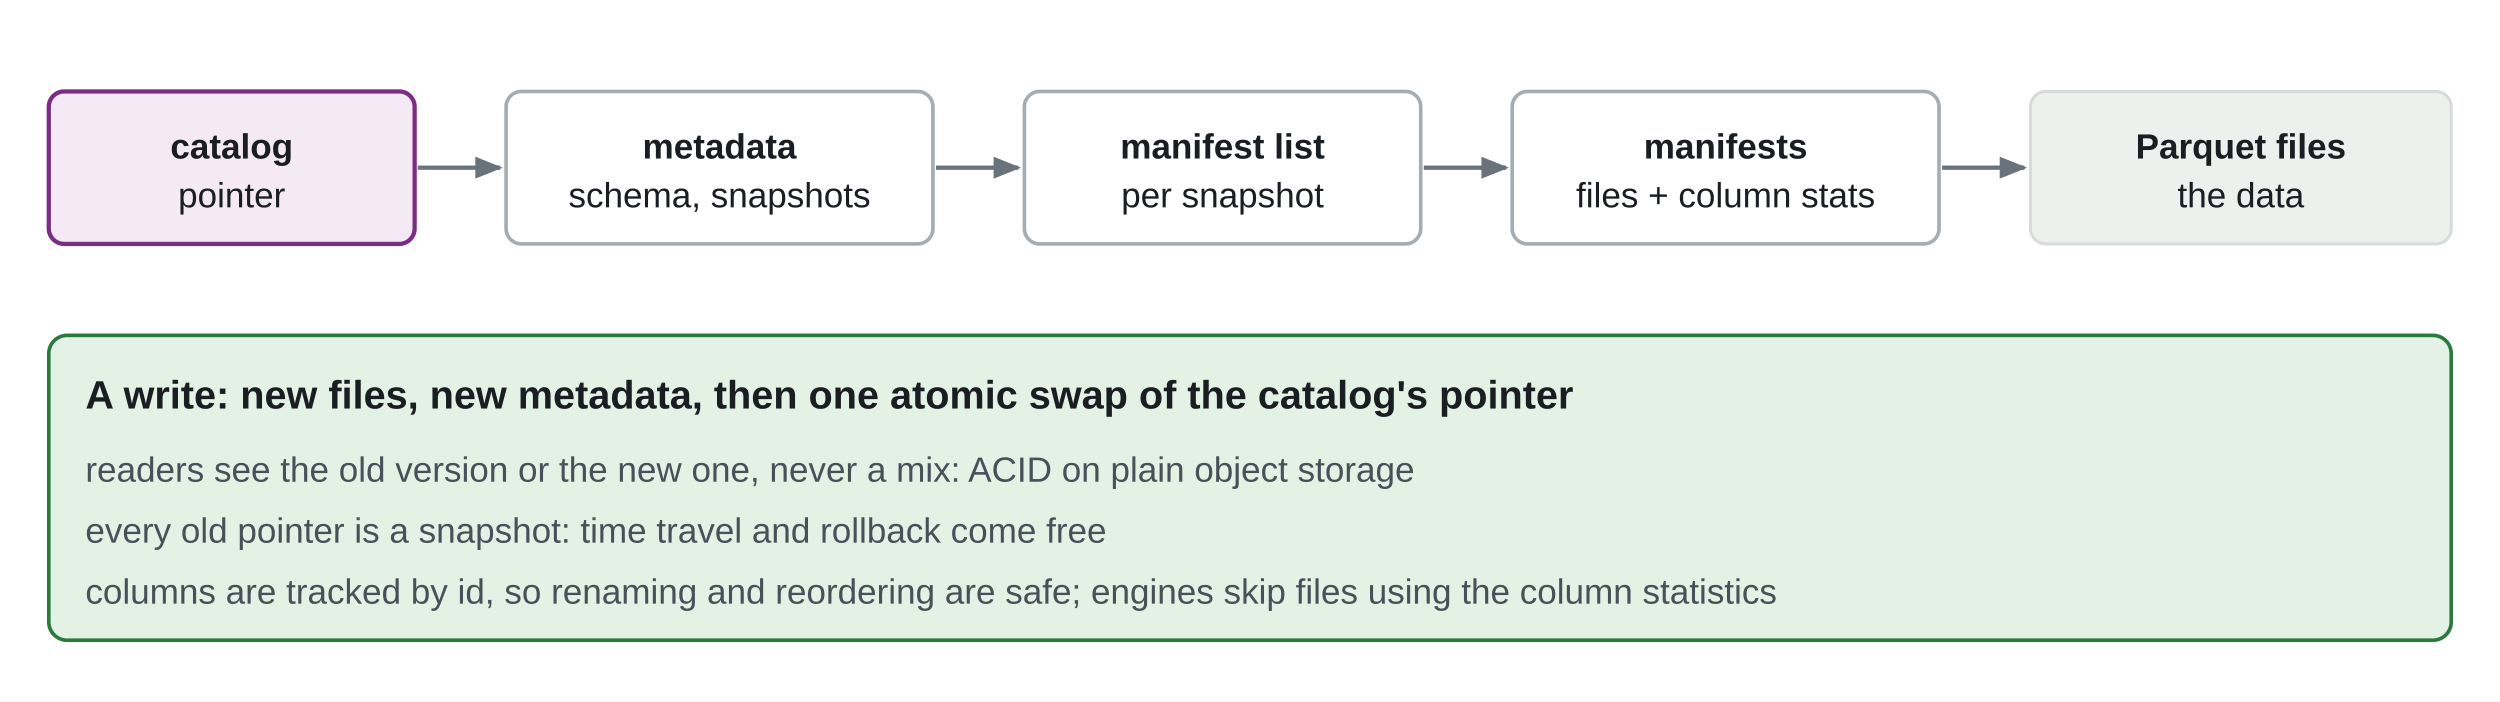
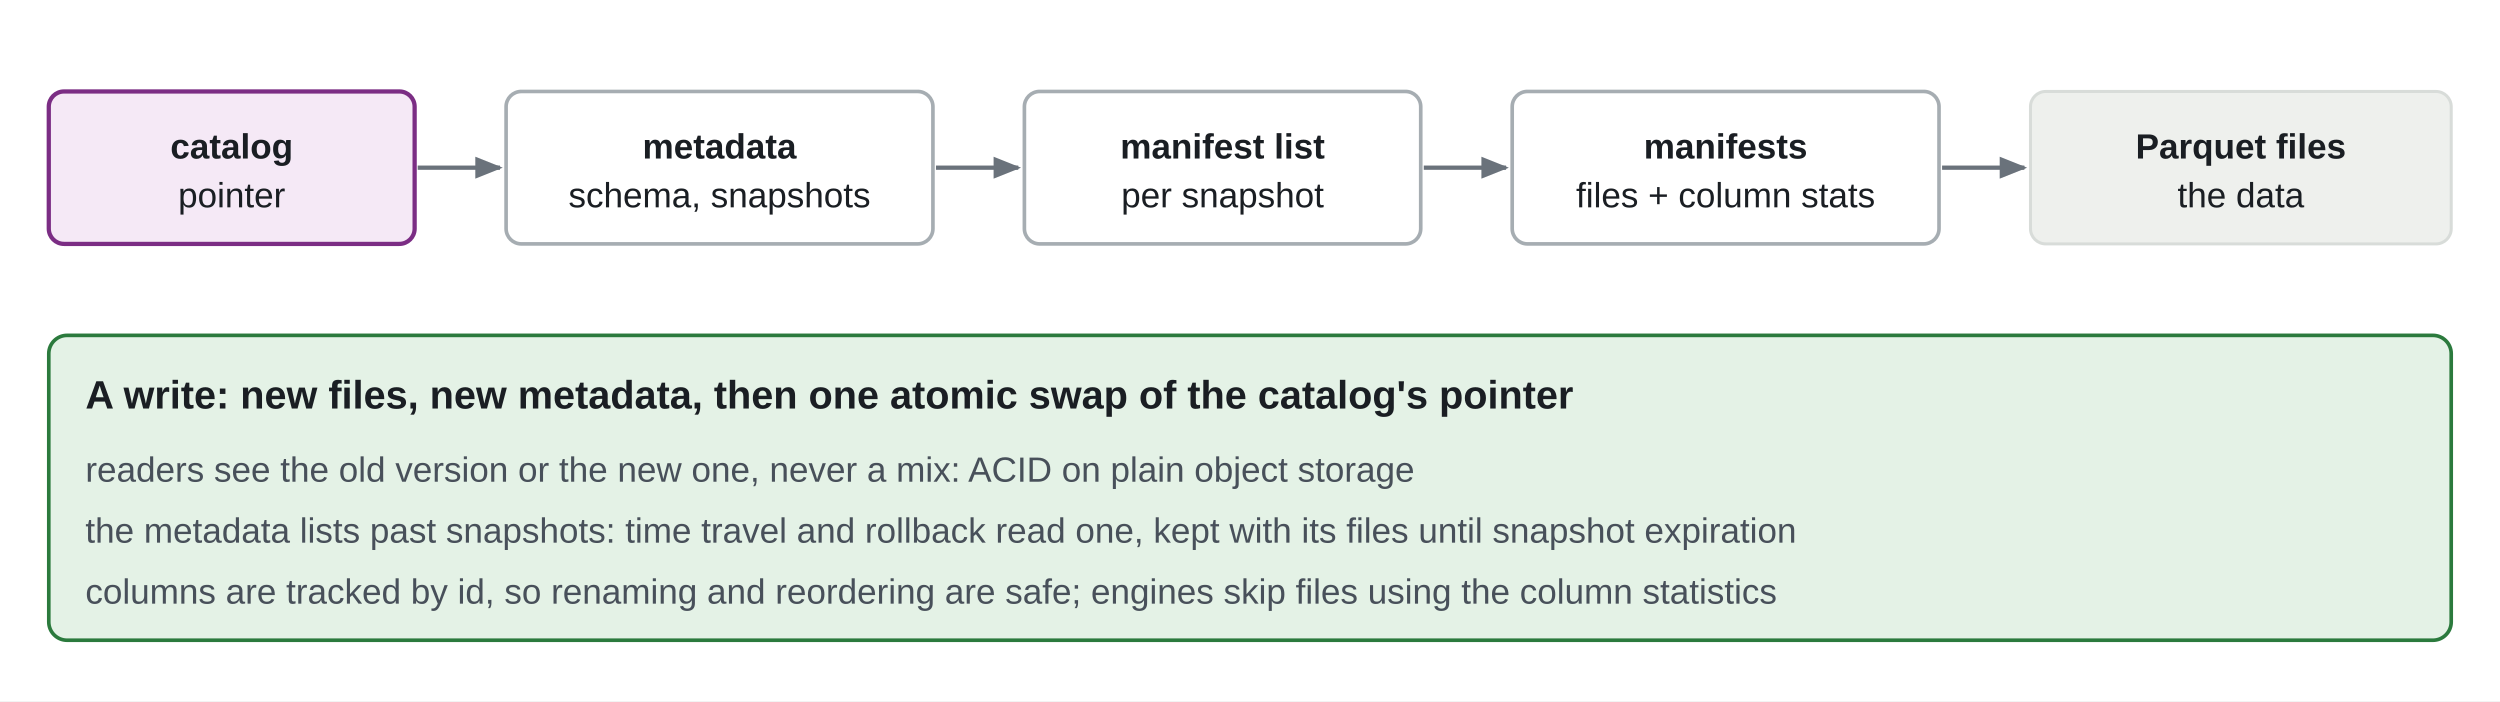
- <svg xmlns="http://www.w3.org/2000/svg" viewBox="0 0 820 230" role="img" aria-label="How an Iceberg table commits. The catalog holds a pointer to the current metadata file, which records the schema and snapshots; it points to a manifest list, which points to manifests listing data files with per-column statistics, which point to Parquet files. A write creates new data files and new metadata, then atomically swaps the catalog's pointer. Readers see the old version or the new one, never a mix: ACID. Every old pointer is a snapshot, so time travel comes free. Columns are tracked by id, so renames are safe.">
+ <svg xmlns="http://www.w3.org/2000/svg" viewBox="0 0 820 230" role="img" aria-label="How an Iceberg table commits. The catalog holds a pointer to the current metadata file, which records the schema and snapshots; it points to a manifest list, which points to manifests listing data files with per-column statistics, which point to Parquet files. A write creates new data files and new metadata, then atomically swaps the catalog's pointer. Readers see the old version or the new one, never a mix: ACID. The metadata lists past snapshots, so time travel and rollback can read an older one, until snapshot expiration, routine maintenance, removes it and the files only it used. Columns are tracked by id, so renames are safe.">
  <style>text { font-family: "Archivo", Arial, Helvetica, sans-serif; fill: #1a1e23; font-size: 13px; }
.ts { font-size: 11.5px; fill: #48505a; }
.tm { font-family: "JetBrains Mono", Menlo, Consolas, monospace; font-size: 11.5px; }
.tb { font-weight: 680; }
g.ts text { font-size: 11.5px; }
.tl { font-size: 10.5px; letter-spacing: 0.09em; fill: #6a727b; font-weight: 650; }
.ta { fill: #7b2d84; }
.tg { fill: #2b7a3d; }
.tr { fill: #b3261e; }
.tw { fill: #965a00; }
.tmu { fill: #6a727b; }
.n { fill: #ffffff; stroke: #a6adb2; stroke-width: 1.2; }
.n-soft { fill: #eef0ed; stroke: #d8dcd9; stroke-width: 1; }
.n-acc { fill: #f5e9f6; stroke: #7b2d84; stroke-width: 1.4; }
.n-good { fill: #e4f2e6; stroke: #2b7a3d; stroke-width: 1.2; }
.n-bad { fill: #fae3e0; stroke: #b3261e; stroke-width: 1.2; }
.n-warn { fill: #fbf0dc; stroke: #965a00; stroke-width: 1.2; }
.zone { fill: none; stroke: #a6adb2; stroke-width: 1; stroke-dasharray: 4 4; }
.band { fill: #eef0ed; stroke: none; }
.rule { stroke: #d8dcd9; stroke-width: 1; fill: none; }
.rule-strong { stroke: #a6adb2; stroke-width: 1; fill: none; }
.e { fill: none; stroke: #6a727b; stroke-width: 1.4; }
.e-acc { fill: none; stroke: #7b2d84; stroke-width: 1.8; }
.e-good { fill: none; stroke: #2b7a3d; stroke-width: 1.6; }
.e-bad { fill: none; stroke: #b3261e; stroke-width: 1.6; stroke-dasharray: 5 4; }
.dash { stroke-dasharray: 4 4; }
.m { fill: #6a727b; }
.m-acc { fill: #7b2d84; }
.m-good { fill: #2b7a3d; }
.m-bad { fill: #b3261e; }
.dot-good { fill: #2b7a3d; }
.dot-bad { fill: #b3261e; }
.dot-muted { fill: #a6adb2; }
.fill-acc { fill: #7b2d84; }
.fill-good { fill: #2b7a3d; }
.fill-bad { fill: #b3261e; }
.fill-surface { fill: #ffffff; }
.s1 { stroke: #2a78d6; fill: none; stroke-width: 2; }
.s2 { stroke: #eb6834; fill: none; stroke-width: 2; }
.s3 { stroke: #1baf7a; fill: none; stroke-width: 2; }
.f1 { fill: #2a78d6; }
.f2 { fill: #eb6834; }
.f3 { fill: #1baf7a; }
.ring { stroke: #ffffff; stroke-width: 2; }
.xhair { stroke: #48505a; stroke-width: 1; stroke-dasharray: 3 3; }</style>
  <defs>
    <marker id="a" viewBox="0 0 10 10" refX="9" refY="5" markerUnits="userSpaceOnUse" markerWidth="9" markerHeight="9" orient="auto-start-reverse">
      <path class="m" d="M0,1 L10,5 L0,9 z" />
    </marker>
    <marker id="a-acc" viewBox="0 0 10 10" refX="9" refY="5" markerUnits="userSpaceOnUse" markerWidth="10" markerHeight="10" orient="auto-start-reverse">
      <path class="m-acc" d="M0,1 L10,5 L0,9 z" />
    </marker>
    <marker id="a-good" viewBox="0 0 10 10" refX="9" refY="5" markerUnits="userSpaceOnUse" markerWidth="9" markerHeight="9" orient="auto-start-reverse">
      <path class="m-good" d="M0,1 L10,5 L0,9 z" />
    </marker>
    <marker id="a-bad" viewBox="0 0 10 10" refX="9" refY="5" markerUnits="userSpaceOnUse" markerWidth="9" markerHeight="9" orient="auto-start-reverse">
      <path class="m-bad" d="M0,1 L10,5 L0,9 z" />
    </marker>
  </defs>
  <rect width="820" height="230" fill="#ffffff" />
  <g class="ts">
    <rect class="n-acc" x="16" y="30" width="120" height="50" rx="5" />
    <text x="76" y="52" text-anchor="middle" class="tb">catalog</text>
    <text x="76" y="68" text-anchor="middle">pointer</text>
    <rect class="n" x="166" y="30" width="140" height="50" rx="5" />
    <text x="236" y="52" text-anchor="middle" class="tb">metadata</text>
    <text x="236" y="68" text-anchor="middle">schema, snapshots</text>
    <rect class="n" x="336" y="30" width="130" height="50" rx="5" />
    <text x="401" y="52" text-anchor="middle" class="tb">manifest list</text>
    <text x="401" y="68" text-anchor="middle">per snapshot</text>
    <rect class="n" x="496" y="30" width="140" height="50" rx="5" />
    <text x="566" y="52" text-anchor="middle" class="tb">manifests</text>
    <text x="566" y="68" text-anchor="middle">files + column stats</text>
    <rect class="n-soft" x="666" y="30" width="138" height="50" rx="5" />
    <text x="735" y="52" text-anchor="middle" class="tb">Parquet files</text>
    <text x="735" y="68" text-anchor="middle">the data</text>
  </g>
  <g class="e">
    <line x1="137" y1="55" x2="164" y2="55" marker-end="url(#a)" />
    <line x1="307" y1="55" x2="334" y2="55" marker-end="url(#a)" />
    <line x1="467" y1="55" x2="494" y2="55" marker-end="url(#a)" />
    <line x1="637" y1="55" x2="664" y2="55" marker-end="url(#a)" />
  </g>
  <rect class="n-good" x="16" y="110" width="788" height="100" rx="6" />
  <text class="tb" x="28" y="134">A write: new files, new metadata, then one atomic swap of the catalog's pointer</text>
  <text class="ts" x="28" y="158">readers see the old version or the new one, never a mix: ACID on plain object storage</text>
-   <text class="ts" x="28" y="178">every old pointer is a snapshot: time travel and rollback come free</text>
+   <text class="ts" x="28" y="178">the metadata lists past snapshots: time travel and rollback read one, kept with its files until snapshot expiration</text>
  <text class="ts" x="28" y="198">columns are tracked by id, so renaming and reordering are safe; engines skip files using the column statistics</text>
</svg>
